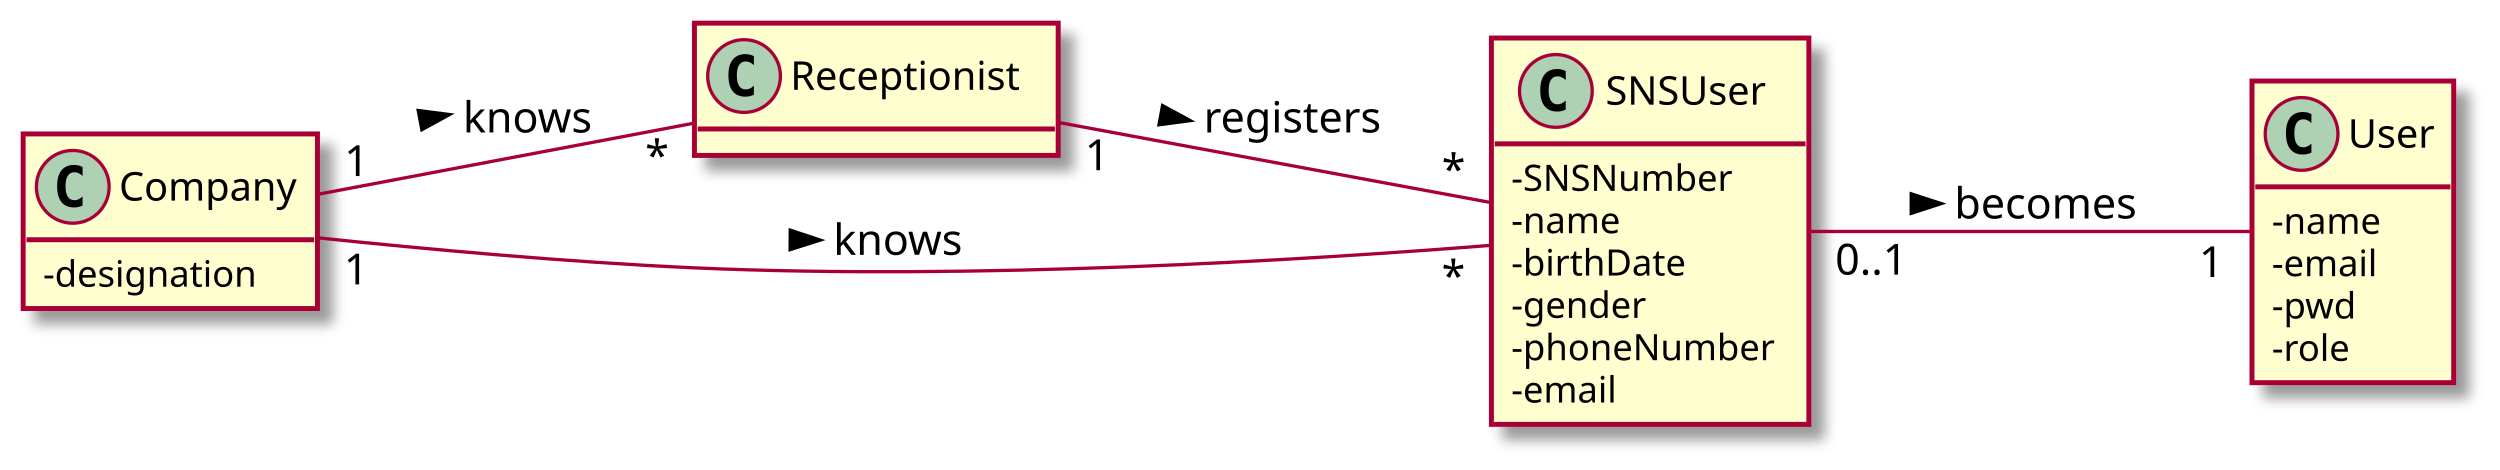
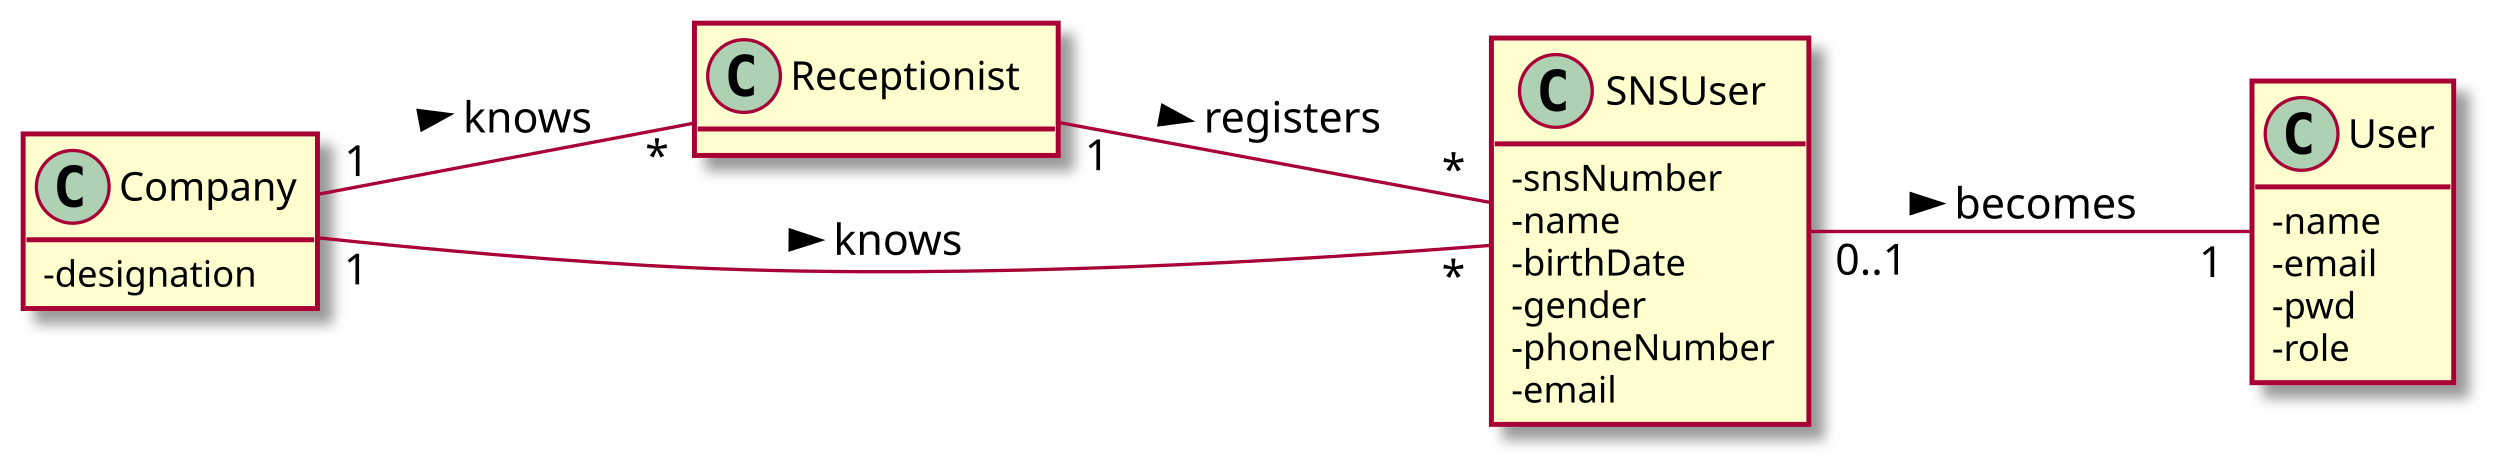
<svg xmlns="http://www.w3.org/2000/svg" contentScriptType="application/ecmascript" contentStyleType="text/css" height="142px" preserveAspectRatio="none" style="width:756px;height:142px;background:#FFFFFF;" version="1.1" viewBox="0 0 756 142" width="756px" zoomAndPan="magnify">
  <defs>
-     <filter height="300%" id="ffbloo70u38bu" width="300%" x="-1" y="-1">
+     <filter height="300%" id="fq2tefef6wxrq" width="300%" x="-1" y="-1">
      <feGaussianBlur result="blurOut" stdDeviation="2.0" />
      <feColorMatrix in="blurOut" result="blurOut2" type="matrix" values="0 0 0 0 0 0 0 0 0 0 0 0 0 0 0 0 0 0 .4 0" />
      <feOffset dx="4.0" dy="4.0" in="blurOut2" result="blurOut3" />
      <feBlend in="SourceGraphic" in2="blurOut3" mode="normal" />
    </filter>
  </defs>
  <g>
-     <rect codeLine="5" fill="#FEFECE" filter="url(#ffbloo70u38bu)" height="40" id="Receptionist" style="stroke:#A80036;stroke-width:1.5;" width="110" x="210" y="7" />
+     <rect codeLine="5" fill="#FEFECE" filter="url(#fq2tefef6wxrq)" height="40" id="Receptionist" style="stroke:#A80036;stroke-width:1.5;" width="110" x="210" y="7" />
    <ellipse cx="225" cy="23" fill="#ADD1B2" rx="11" ry="11" style="stroke:#A80036;stroke-width:1.0;" />
    <path d="M227.969,28.641 Q227.391,28.938 226.75,29.078 Q226.109,29.234 225.406,29.234 Q222.906,29.234 221.578,27.594 Q220.266,25.938 220.266,22.812 Q220.266,19.688 221.578,18.031 Q222.906,16.375 225.406,16.375 Q226.109,16.375 226.75,16.531 Q227.406,16.688 227.969,16.984 L227.969,19.703 Q227.344,19.125 226.75,18.859 Q226.156,18.578 225.531,18.578 Q224.188,18.578 223.5,19.656 Q222.812,20.719 222.812,22.812 Q222.812,24.906 223.5,25.984 Q224.188,27.047 225.531,27.047 Q226.156,27.047 226.75,26.781 Q227.344,26.5 227.969,25.922 L227.969,28.641 Z " fill="#000000" />
    <text fill="#000000" font-family="sans-serif" font-size="12" lengthAdjust="spacing" textLength="78" x="239" y="27.154">Receptionist</text>
    <line style="stroke:#A80036;stroke-width:1.5;" x1="211" x2="319" y1="39" y2="39" />
-     <rect codeLine="8" fill="#FEFECE" filter="url(#ffbloo70u38bu)" height="116.828" id="SNSUser" style="stroke:#A80036;stroke-width:1.5;" width="96" x="451" y="11.5" />
+     <rect codeLine="8" fill="#FEFECE" filter="url(#fq2tefef6wxrq)" height="116.828" id="SNSUser" style="stroke:#A80036;stroke-width:1.5;" width="96" x="451" y="11.5" />
    <ellipse cx="470.5" cy="27.5" fill="#ADD1B2" rx="11" ry="11" style="stroke:#A80036;stroke-width:1.0;" />
    <path d="M473.469,33.141 Q472.891,33.438 472.25,33.578 Q471.609,33.734 470.906,33.734 Q468.406,33.734 467.078,32.094 Q465.766,30.438 465.766,27.312 Q465.766,24.188 467.078,22.531 Q468.406,20.875 470.906,20.875 Q471.609,20.875 472.25,21.031 Q472.906,21.188 473.469,21.484 L473.469,24.203 Q472.844,23.625 472.25,23.359 Q471.656,23.078 471.031,23.078 Q469.688,23.078 469,24.156 Q468.312,25.219 468.312,27.312 Q468.312,29.406 469,30.484 Q469.688,31.547 471.031,31.547 Q471.656,31.547 472.25,31.281 Q472.844,31 473.469,30.422 L473.469,33.141 Z " fill="#000000" />
    <text fill="#000000" font-family="sans-serif" font-size="12" lengthAdjust="spacing" textLength="54" x="485.5" y="31.654">SNSUser</text>
    <line style="stroke:#A80036;stroke-width:1.5;" x1="452" x2="546" y1="43.5" y2="43.5" />
-     <text fill="#000000" font-family="sans-serif" font-size="11" lengthAdjust="spacing" textLength="73" x="457" y="57.71">-SNSNumber</text>
+     <text fill="#000000" font-family="sans-serif" font-size="11" lengthAdjust="spacing" textLength="70" x="457" y="57.71">-snsNumber</text>
    <text fill="#000000" font-family="sans-serif" font-size="11" lengthAdjust="spacing" textLength="36" x="457" y="70.515">-name</text>
    <text fill="#000000" font-family="sans-serif" font-size="11" lengthAdjust="spacing" textLength="56" x="457" y="83.32">-birthDate</text>
    <text fill="#000000" font-family="sans-serif" font-size="11" lengthAdjust="spacing" textLength="44" x="457" y="96.124">-gender</text>
    <text fill="#000000" font-family="sans-serif" font-size="11" lengthAdjust="spacing" textLength="84" x="457" y="108.929">-phoneNumber</text>
    <text fill="#000000" font-family="sans-serif" font-size="11" lengthAdjust="spacing" textLength="35" x="457" y="121.734">-email</text>
-     <rect codeLine="17" fill="#FEFECE" filter="url(#ffbloo70u38bu)" height="52.805" id="Company" style="stroke:#A80036;stroke-width:1.5;" width="89" x="7" y="40.5" />
+     <rect codeLine="17" fill="#FEFECE" filter="url(#fq2tefef6wxrq)" height="52.805" id="Company" style="stroke:#A80036;stroke-width:1.5;" width="89" x="7" y="40.5" />
    <ellipse cx="22" cy="56.5" fill="#ADD1B2" rx="11" ry="11" style="stroke:#A80036;stroke-width:1.0;" />
    <path d="M24.969,62.141 Q24.391,62.438 23.75,62.578 Q23.109,62.734 22.406,62.734 Q19.906,62.734 18.578,61.094 Q17.266,59.438 17.266,56.312 Q17.266,53.188 18.578,51.531 Q19.906,49.875 22.406,49.875 Q23.109,49.875 23.75,50.031 Q24.406,50.188 24.969,50.484 L24.969,53.203 Q24.344,52.625 23.75,52.359 Q23.156,52.078 22.531,52.078 Q21.188,52.078 20.5,53.156 Q19.812,54.219 19.812,56.312 Q19.812,58.406 20.5,59.484 Q21.188,60.547 22.531,60.547 Q23.156,60.547 23.75,60.281 Q24.344,60 24.969,59.422 L24.969,62.141 Z " fill="#000000" />
    <text fill="#000000" font-family="sans-serif" font-size="12" lengthAdjust="spacing" textLength="57" x="36" y="60.654">Company</text>
    <line style="stroke:#A80036;stroke-width:1.5;" x1="8" x2="95" y1="72.5" y2="72.5" />
    <text fill="#000000" font-family="sans-serif" font-size="11" lengthAdjust="spacing" textLength="70" x="13" y="86.71">-designation</text>
-     <rect codeLine="21" fill="#FEFECE" filter="url(#ffbloo70u38bu)" height="91.219" id="User" style="stroke:#A80036;stroke-width:1.5;" width="61" x="681" y="24.5" />
+     <rect codeLine="21" fill="#FEFECE" filter="url(#fq2tefef6wxrq)" height="91.219" id="User" style="stroke:#A80036;stroke-width:1.5;" width="61" x="681" y="24.5" />
    <ellipse cx="696" cy="40.5" fill="#ADD1B2" rx="11" ry="11" style="stroke:#A80036;stroke-width:1.0;" />
    <path d="M698.969,46.141 Q698.391,46.438 697.75,46.578 Q697.109,46.734 696.406,46.734 Q693.906,46.734 692.578,45.094 Q691.266,43.438 691.266,40.312 Q691.266,37.188 692.578,35.531 Q693.906,33.875 696.406,33.875 Q697.109,33.875 697.75,34.031 Q698.406,34.188 698.969,34.484 L698.969,37.203 Q698.344,36.625 697.75,36.359 Q697.156,36.078 696.531,36.078 Q695.188,36.078 694.5,37.156 Q693.812,38.219 693.812,40.312 Q693.812,42.406 694.5,43.484 Q695.188,44.547 696.531,44.547 Q697.156,44.547 697.75,44.281 Q698.344,44 698.969,43.422 L698.969,46.141 Z " fill="#000000" />
    <text fill="#000000" font-family="sans-serif" font-size="12" lengthAdjust="spacing" textLength="29" x="710" y="44.654">User</text>
    <line style="stroke:#A80036;stroke-width:1.5;" x1="682" x2="741" y1="56.5" y2="56.5" />
    <text fill="#000000" font-family="sans-serif" font-size="11" lengthAdjust="spacing" textLength="36" x="687" y="70.71">-name</text>
    <text fill="#000000" font-family="sans-serif" font-size="11" lengthAdjust="spacing" textLength="35" x="687" y="83.515">-email</text>
    <text fill="#000000" font-family="sans-serif" font-size="11" lengthAdjust="spacing" textLength="27" x="687" y="96.32">-pwd</text>
    <text fill="#000000" font-family="sans-serif" font-size="11" lengthAdjust="spacing" textLength="26" x="687" y="109.124">-role</text>
    <path codeLine="28" d="M320.1,37.03 C359.73,44.37 413,54.25 450.89,61.27 " fill="none" id="Receptionist-SNSUser" style="stroke:#A80036;stroke-width:1.0;" />
    <polygon fill="#000000" points="359.916,36.478,351.558,31.939,350.487,37.719,359.916,36.478" style="stroke:#000000;stroke-width:1.0;" />
    <text fill="#000000" font-family="sans-serif" font-size="13" lengthAdjust="spacing" textLength="56" x="364" y="40.067">registers</text>
    <text fill="#000000" font-family="sans-serif" font-size="13" lengthAdjust="spacing" textLength="8" x="328.042" y="51.461">1</text>
    <text fill="#000000" font-family="sans-serif" font-size="13" lengthAdjust="spacing" textLength="7" x="435.987" y="55.875">*</text>
    <path codeLine="29" d="M96.07,58.76 C129.08,52.52 174.63,43.9 209.97,37.22 " fill="none" id="Company-Receptionist" style="stroke:#A80036;stroke-width:1.0;" />
    <polygon fill="#000000" points="135.913,34.637,126.479,33.43,127.572,39.206,135.913,34.637" style="stroke:#000000;stroke-width:1.0;" />
    <text fill="#000000" font-family="sans-serif" font-size="13" lengthAdjust="spacing" textLength="39" x="140" y="40.067">knows</text>
    <text fill="#000000" font-family="sans-serif" font-size="13" lengthAdjust="spacing" textLength="8" x="104.114" y="53.247">1</text>
    <text fill="#000000" font-family="sans-serif" font-size="13" lengthAdjust="spacing" textLength="7" x="195.105" y="51.677">*</text>
    <path codeLine="30" d="M96.22,71.93 C127.79,75.24 171.47,79.29 210,81 C294.85,84.76 393.81,78.7 450.85,74.19 " fill="none" id="Company-SNSUser" style="stroke:#A80036;stroke-width:1.0;" />
    <polygon fill="#000000" points="248,72.598,238.974,69.602,238.936,75.48,248,72.598" style="stroke:#000000;stroke-width:1.0;" />
    <text fill="#000000" font-family="sans-serif" font-size="13" lengthAdjust="spacing" textLength="39" x="252" y="77.067">knows</text>
    <text fill="#000000" font-family="sans-serif" font-size="13" lengthAdjust="spacing" textLength="8" x="103.985" y="86.004">1</text>
    <text fill="#000000" font-family="sans-serif" font-size="13" lengthAdjust="spacing" textLength="7" x="435.941" y="88.07">*</text>
    <path codeLine="31" d="M547.24,70 C588.21,70 646.24,70 680.95,70 " fill="none" id="SNSUser-User" style="stroke:#A80036;stroke-width:1.0;" />
    <polygon fill="#000000" points="587,61.566,577.955,58.627,577.955,64.505,587,61.566" style="stroke:#000000;stroke-width:1.0;" />
    <text fill="#000000" font-family="sans-serif" font-size="13" lengthAdjust="spacing" textLength="59" x="591" y="66.067">becomes</text>
    <text fill="#000000" font-family="sans-serif" font-size="13" lengthAdjust="spacing" textLength="24" x="554.958" y="83.047">0..1</text>
    <text fill="#000000" font-family="sans-serif" font-size="13" lengthAdjust="spacing" textLength="8" x="664.96" y="83.791">1</text>
  </g>
</svg>
